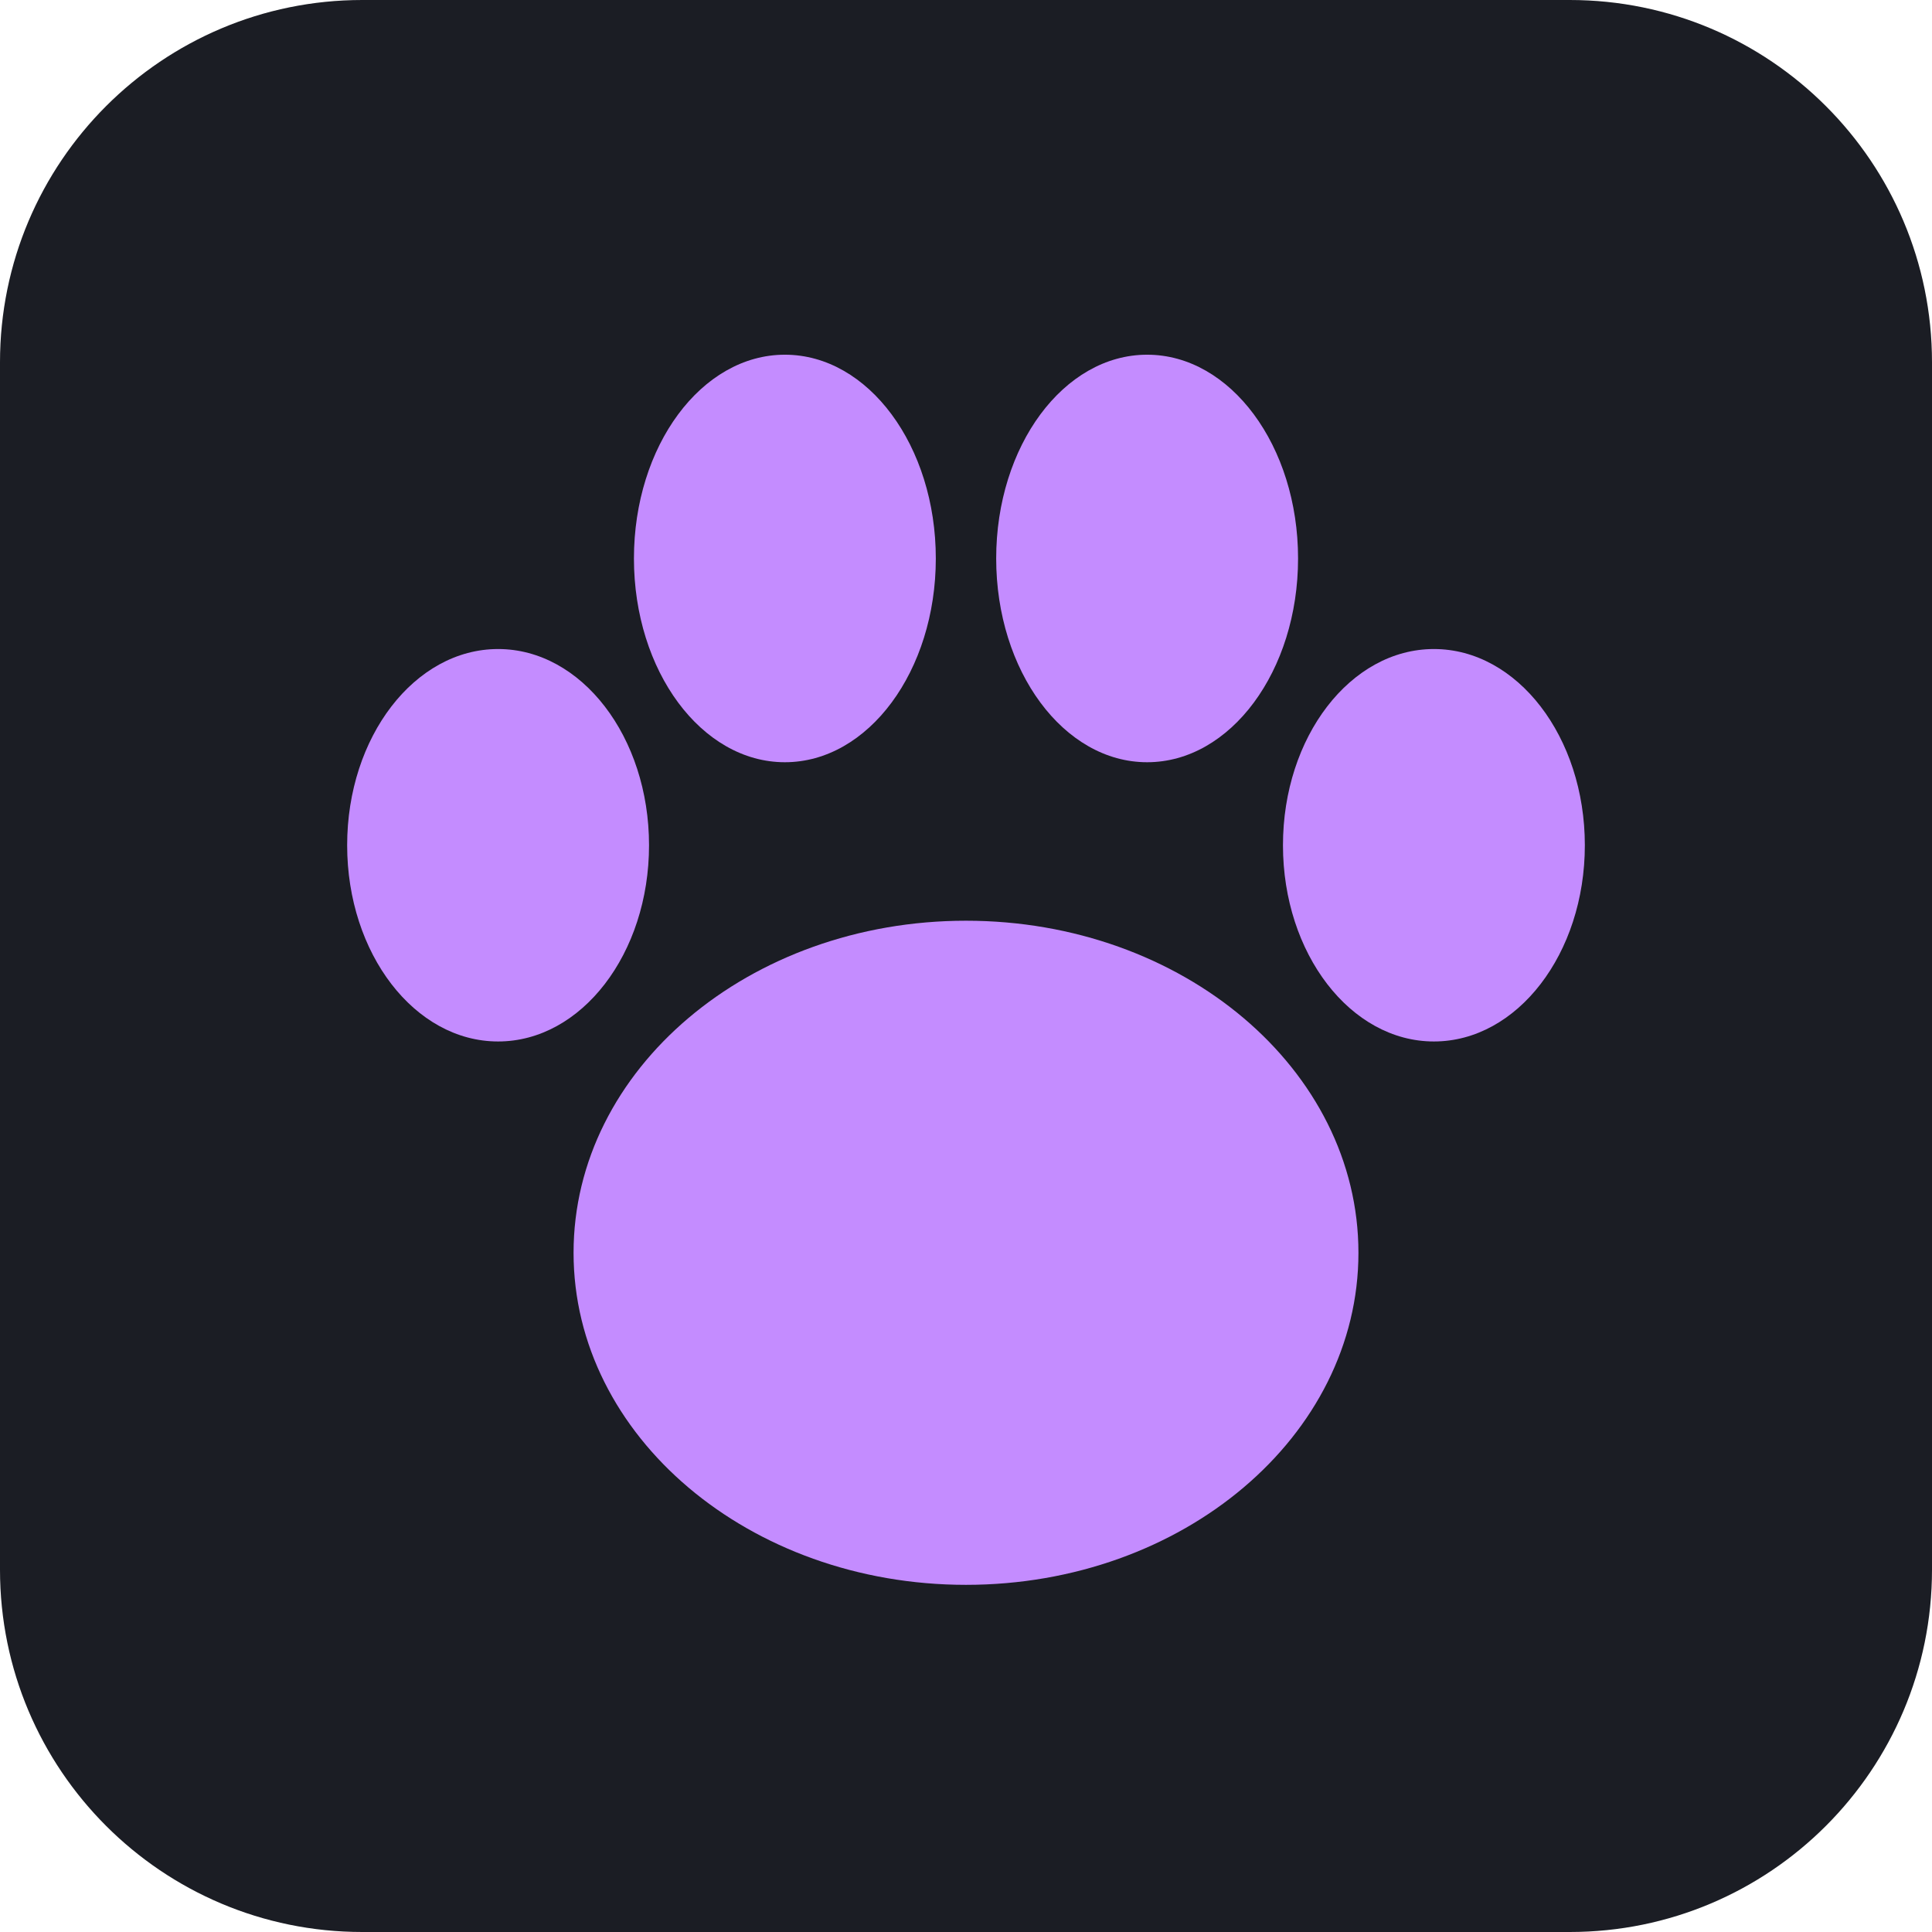
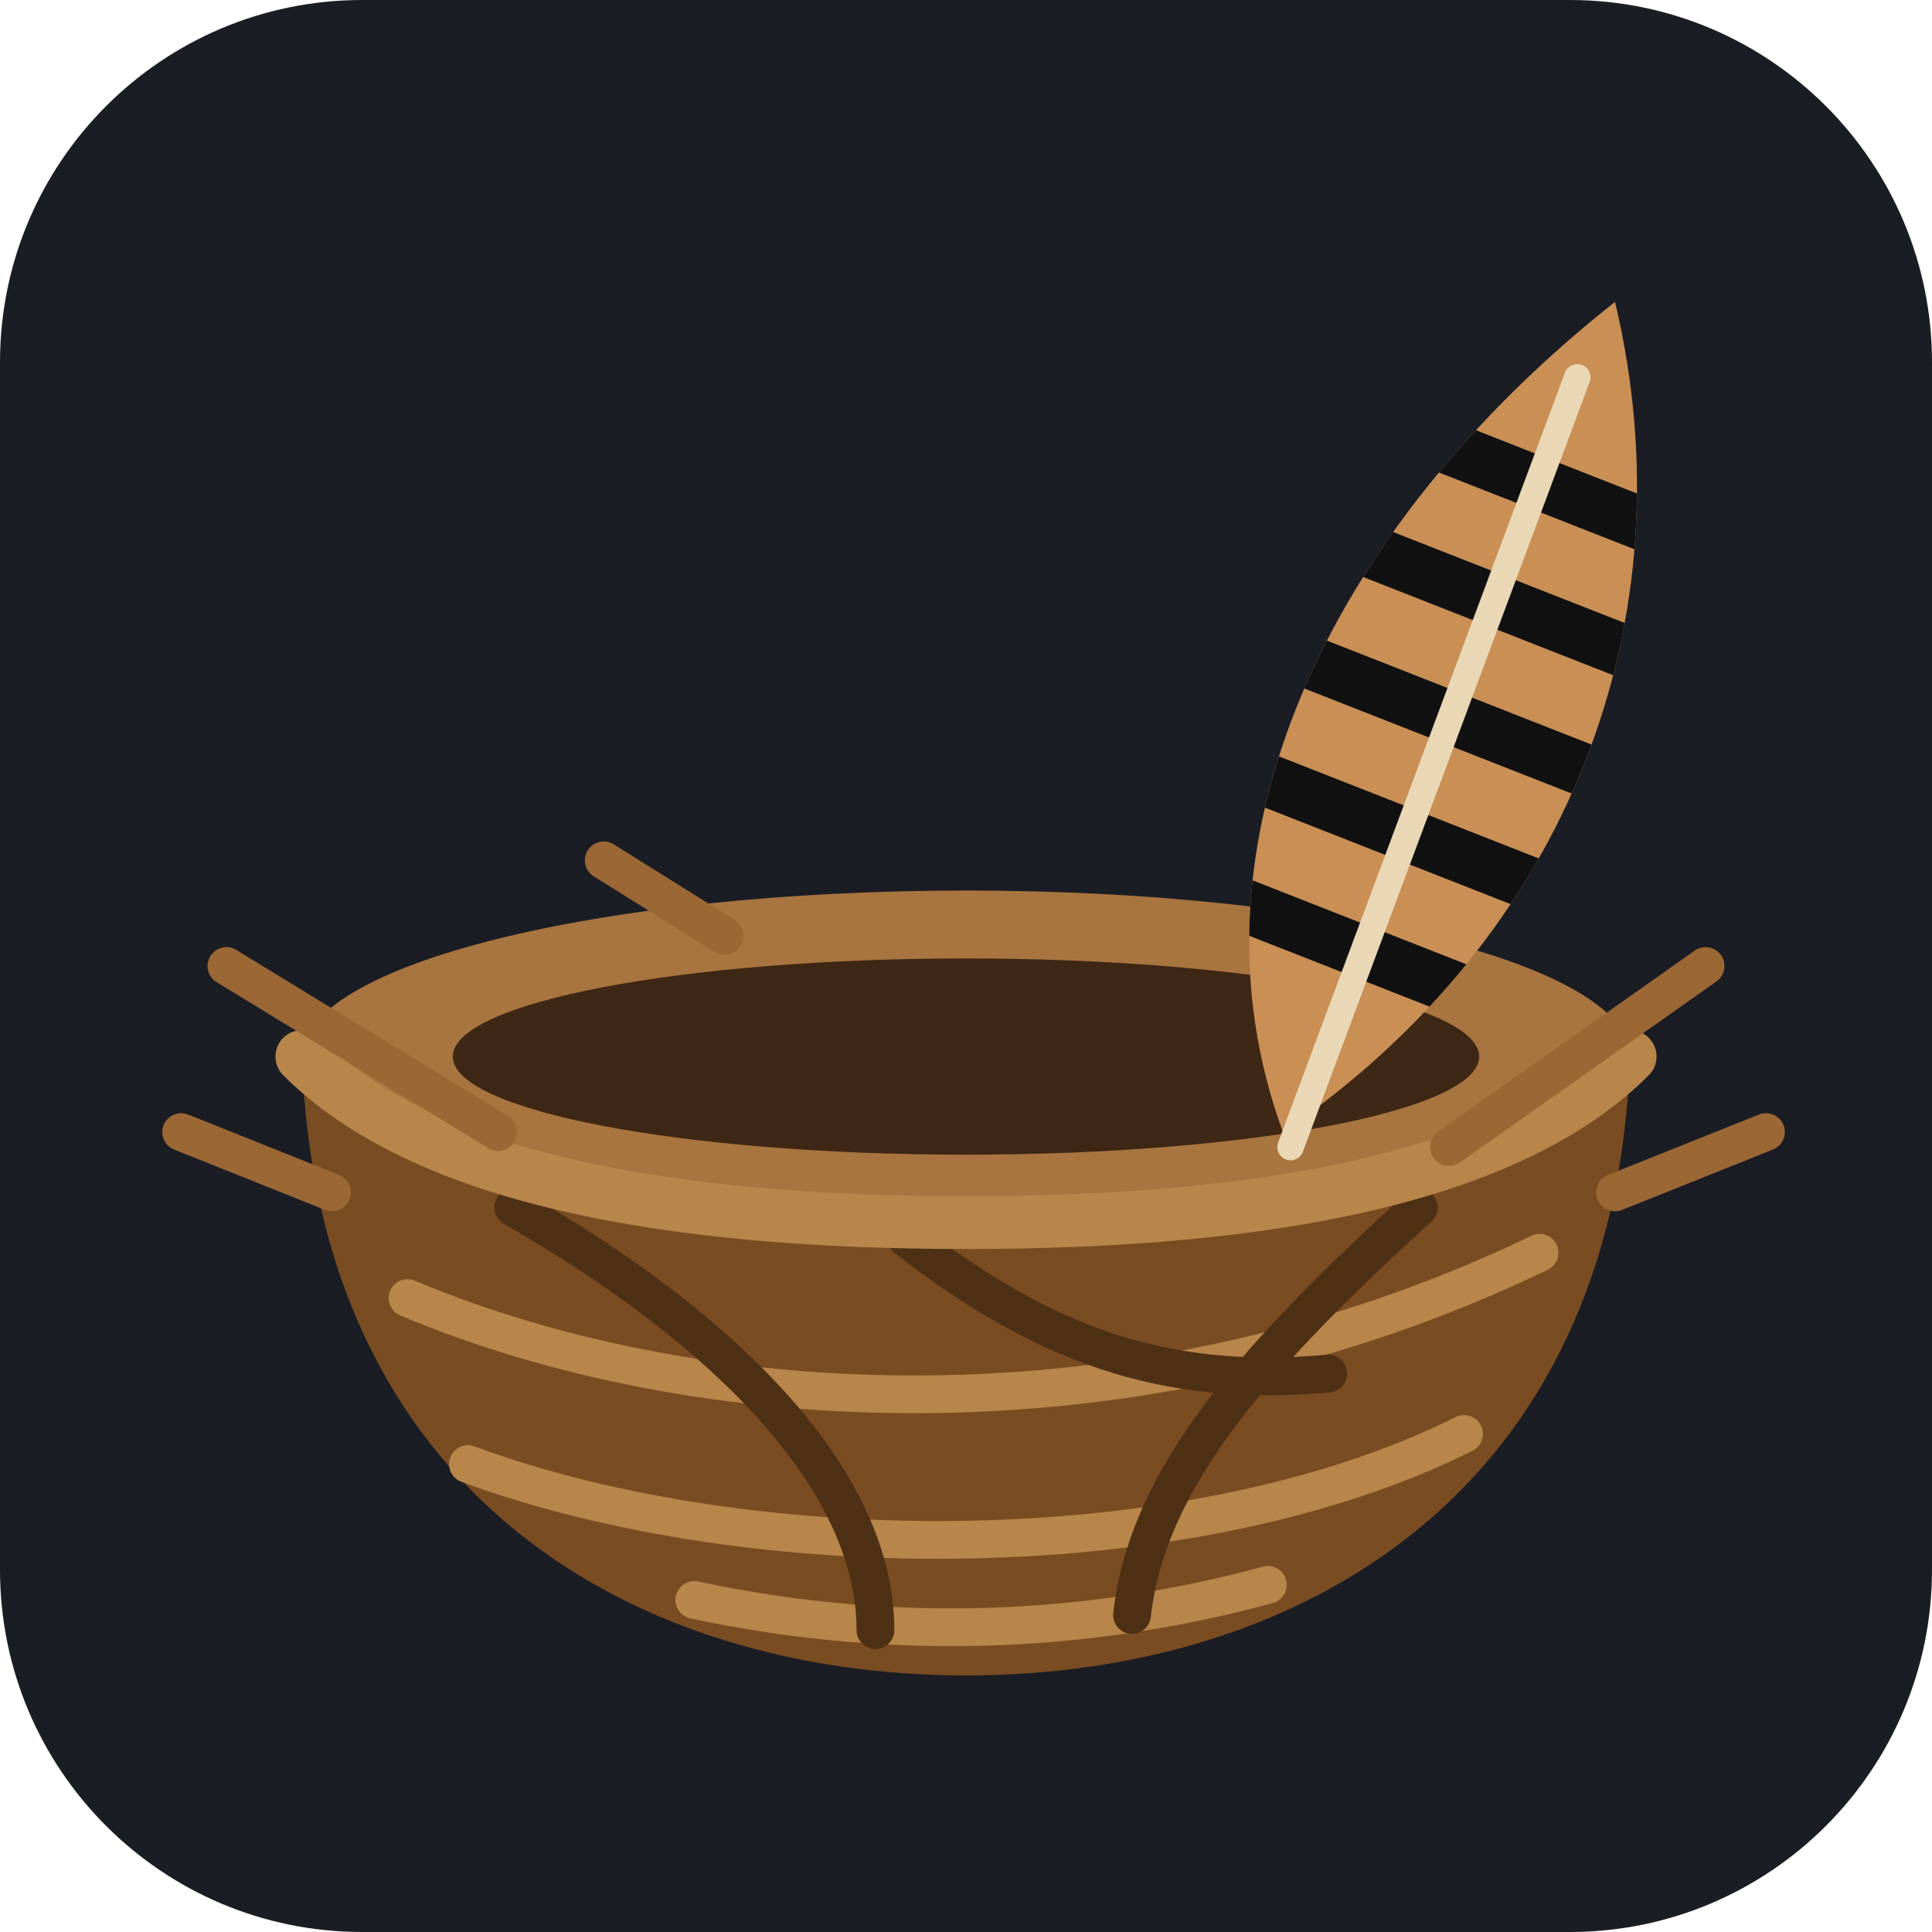
<svg xmlns="http://www.w3.org/2000/svg" viewBox="0 0 256 256">
  <rect width="256" height="256" rx="48" fill="#1b1d24" />
-   <g fill="#c48cff">
-     <ellipse cx="128" cy="166" rx="52" ry="44" />
-     <ellipse cx="66" cy="112" rx="20" ry="26" />
-     <ellipse cx="104" cy="74" rx="20" ry="27" />
-     <ellipse cx="152" cy="74" rx="20" ry="27" />
-     <ellipse cx="190" cy="112" rx="20" ry="26" />
-   </g>
+   <ellipse cx="128" cy="140" rx="88" ry="22" fill="#a8743f" />
+   <ellipse cx="128" cy="140" rx="68" ry="13" fill="#3e2714" />
+   <clipPath id="vane">
+     <path d="M170,150 C156,112 176,70 214,40 C224,82 208,124 170,150 Z" />
+   </clipPath>
+   <path d="M170,150 C156,112 176,70 214,40 C224,82 208,124 170,150 Z" fill="#c98f55" />
+   <path d="M151.7,114.8 L207.7,136.8 M157.8,99.4 L213.8,121.4 M164.0,84.0 L220.0,106.0 M170.2,68.6 L226.2,90.6 M176.3,53.2 L232.3,75.2" clip-path="url(#vane)" stroke="#111111" stroke-width="7" fill="none" />
+   <path d="M171,152 L209,50" stroke="#ead7b5" stroke-width="3.5" stroke-linecap="round" fill="none" />
+   <path d="M40,140 C42,198 84,222 128,222 C172,222 214,198 216,140 C200,156 168,162 128,162 C88,162 56,156 40,140 Z" fill="#7a4c22" />
+   <path d="M54,172 C92,188 150,192 204,166 M62,194 C100,208 158,208 194,190 M92,212 C120,218 146,216 168,210" stroke="#b8854a" stroke-width="5" stroke-linecap="round" fill="none" />
+   <path d="M68,160 C96,176 116,196 116,216 M188,160 C166,180 152,196 150,214 M120,164 C138,178 154,184 176,182" stroke="#4e3015" stroke-width="5" stroke-linecap="round" fill="none" />
+   <path d="M40,140 C56,156 88,162 128,162 C168,162 200,156 216,140" stroke="#b8854a" stroke-width="7" stroke-linecap="round" fill="none" />
+   <path d="M30,128 L66,150 M44,158 L24,150 M226,128 L192,152 M214,158 L234,150 M96,124 L80,114" stroke="#9a6735" stroke-width="5" stroke-linecap="round" fill="none" />
</svg>
